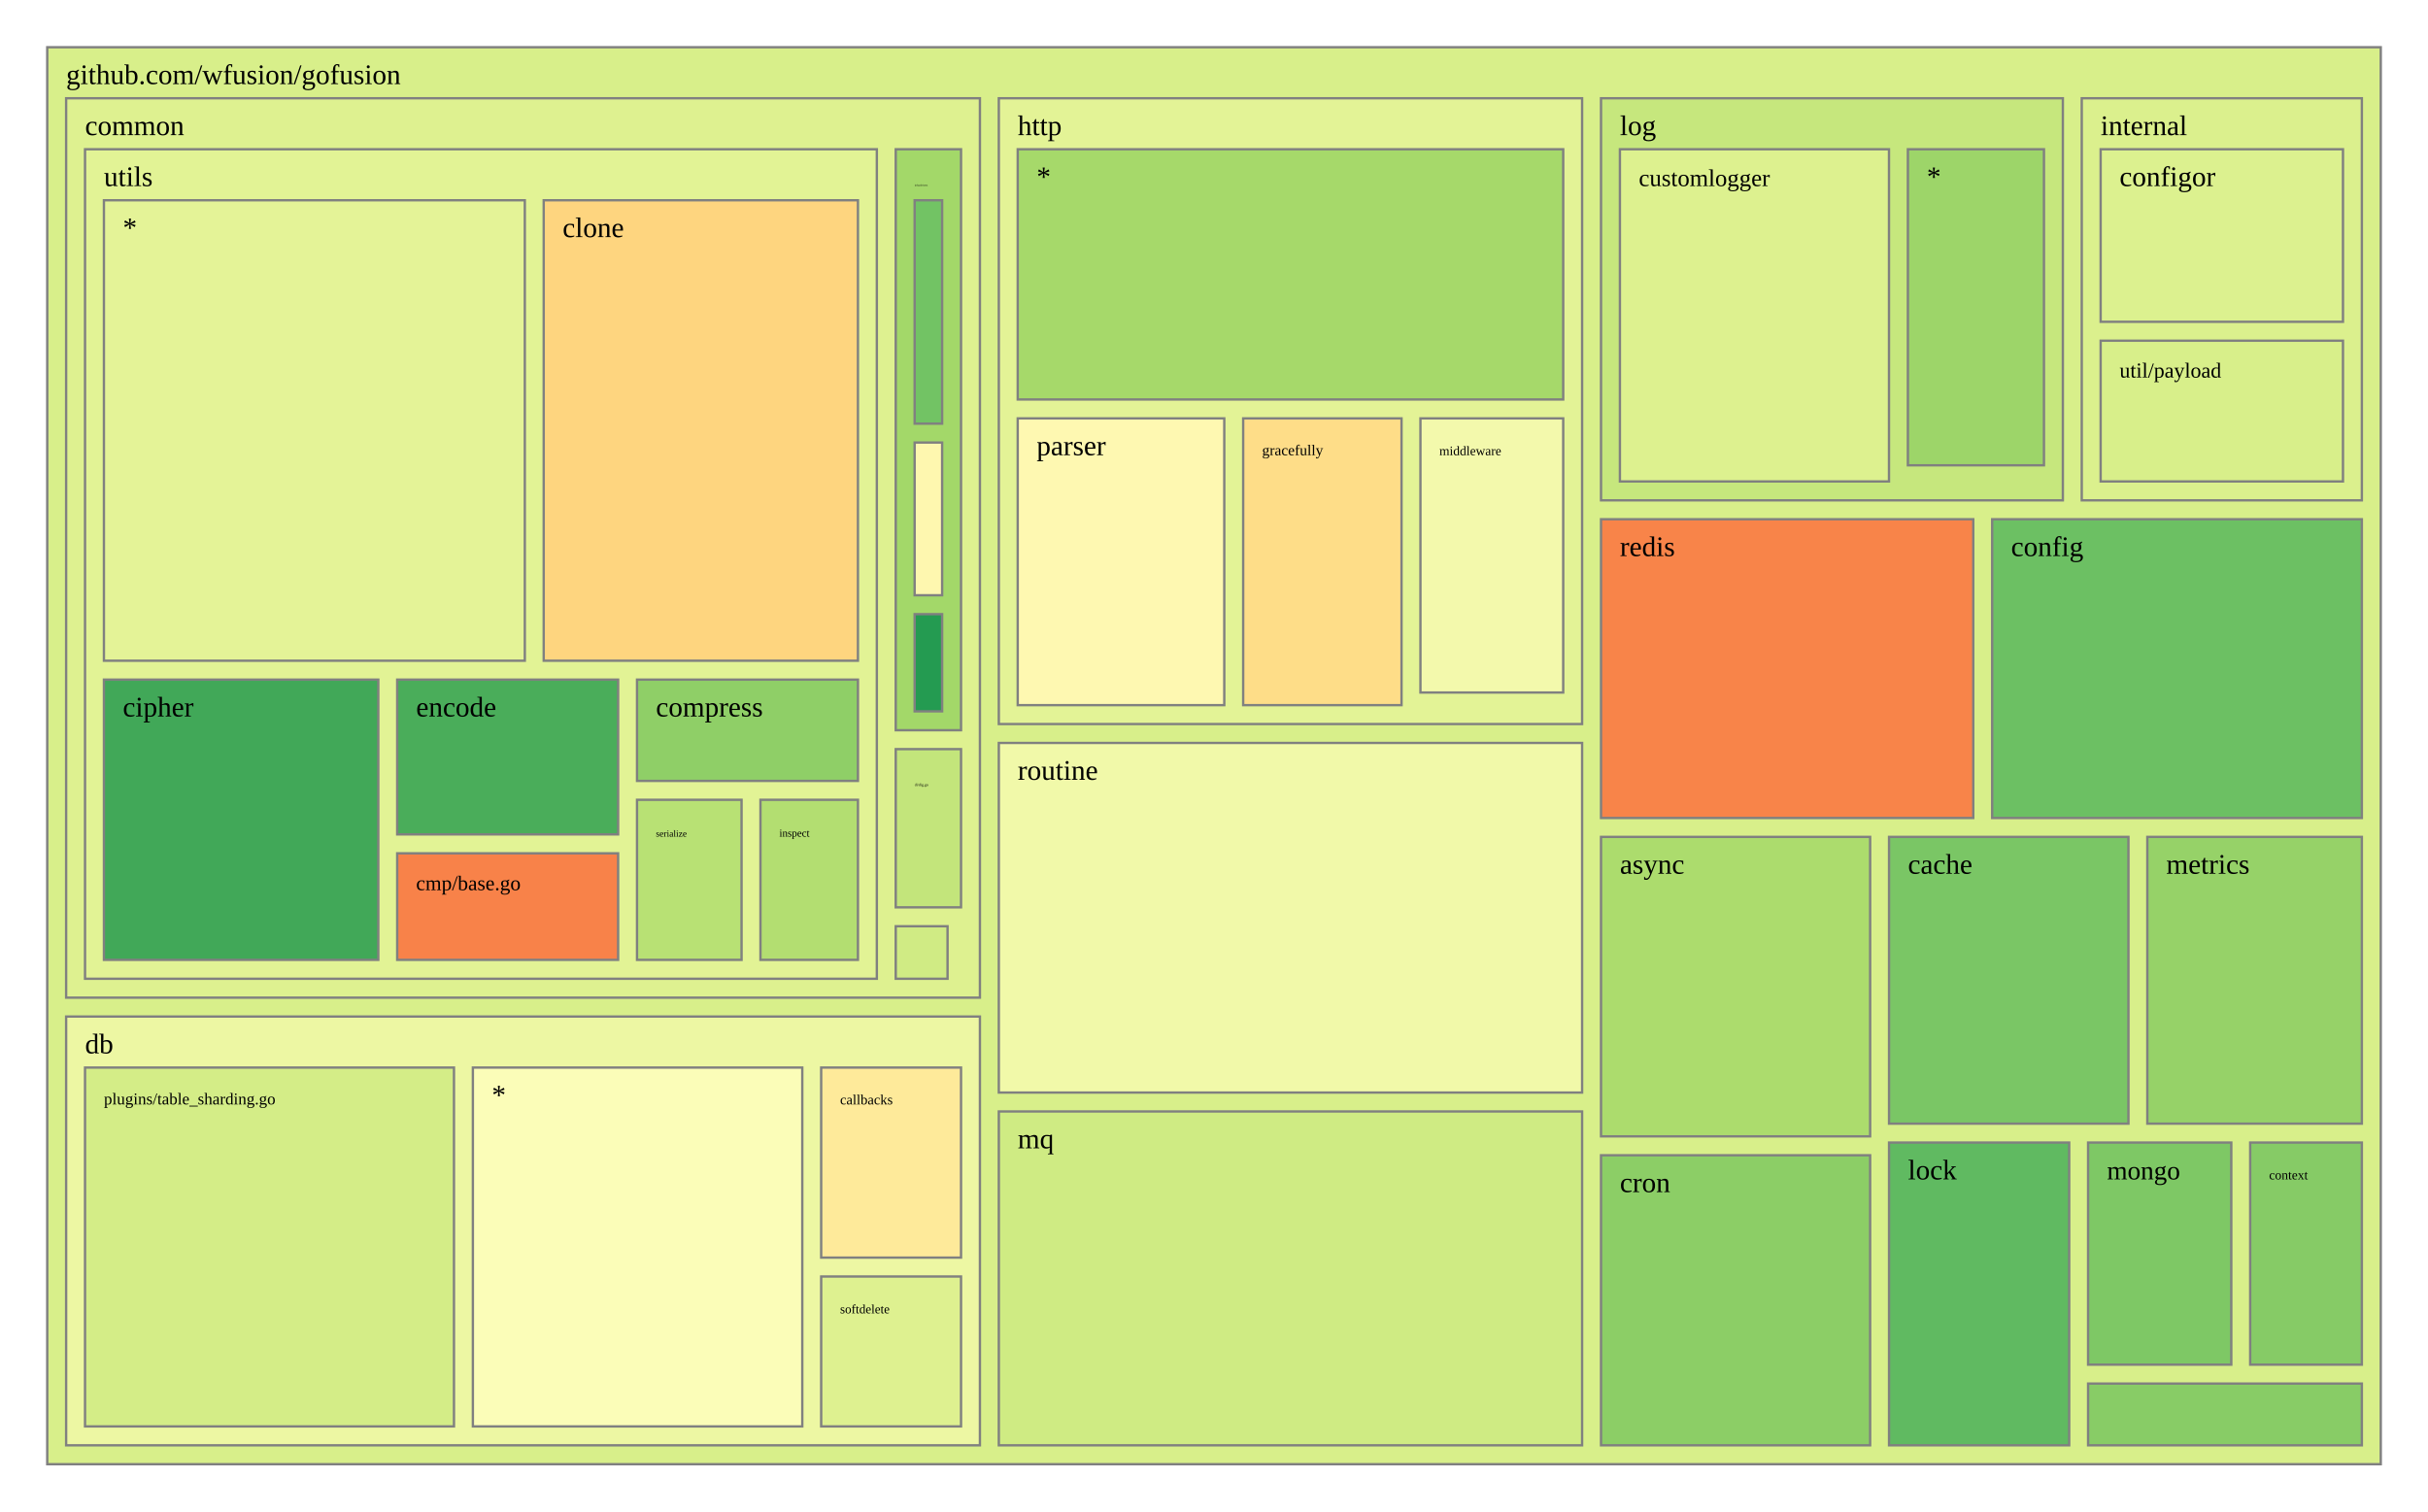
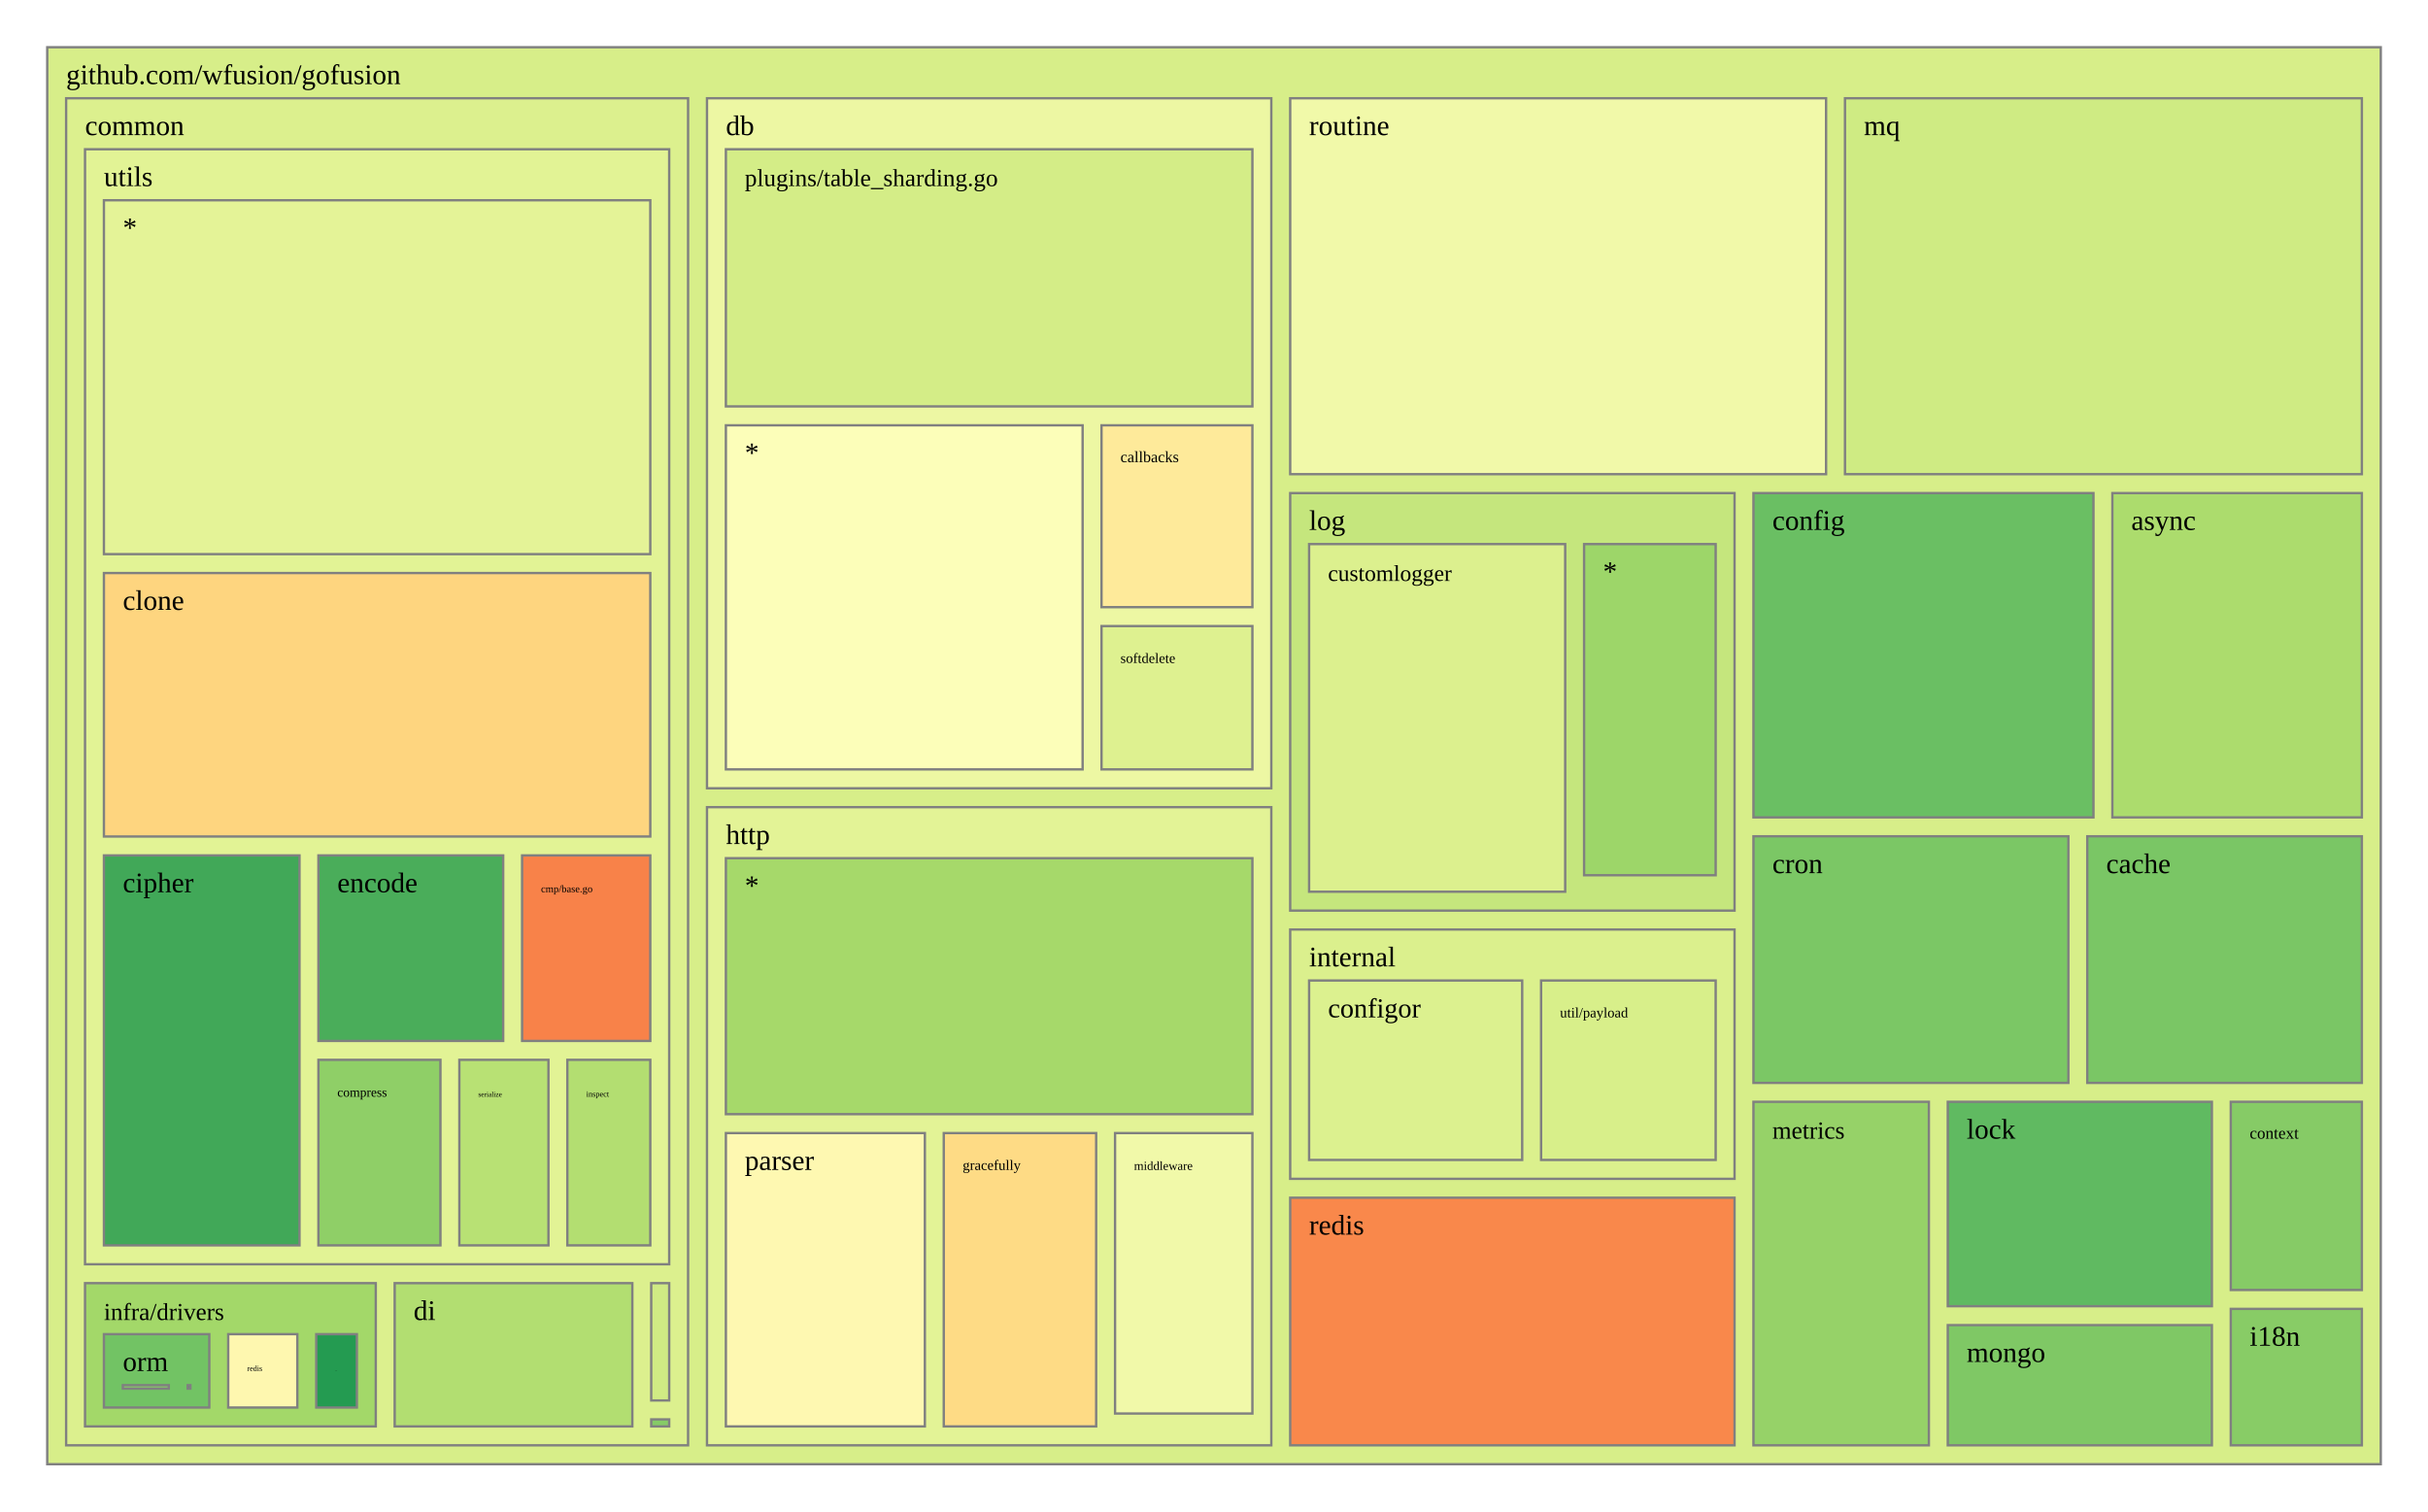
<svg xmlns="http://www.w3.org/2000/svg" viewBox="0 0 1028 640" style="background: white none repeat scroll 0% 0%;">
  <g>
-     <rect x="20" y="20" width="988" height="600" style="fill: rgba(216, 239, 138, 65535);opacity:1;fill-opacity:1;stroke:rgba(128,128,128,65535);stroke-width:1px;stroke-opacity:1;" />
+     <rect x="20" y="20" width="988" height="600" style="fill: rgba(215, 238, 137, 65535);opacity:1;fill-opacity:1;stroke:rgba(128,128,128,65535);stroke-width:1px;stroke-opacity:1;" />
    <text data-notex="1" text-anchor="start" transform="translate(28,35.6) scale(1)" style="font-family: Open Sans, verdana, arial, sans-serif !important; font-size: 12px; fill: rgb(0, 0, 0, 65535); fill-opacity: 1; white-space: pre;" data-math="N">github.com/wfusion/gofusion</text>
  </g>
  <g>
-     <rect x="677.858" y="354.372" width="113.949" height="126.808" style="fill: rgba(172, 220, 109, 65535);opacity:1;fill-opacity:1;stroke:rgba(128,128,128,65535);stroke-width:1px;stroke-opacity:1;" />
-     <text data-notex="1" text-anchor="start" transform="translate(685.8576,369.9721) scale(1)" style="font-family: Open Sans, verdana, arial, sans-serif !important; font-size: 12px; fill: rgb(0, 0, 0, 65535); fill-opacity: 1; white-space: pre;" data-math="N">async</text>
+     <rect x="894.36" y="208.788" width="105.64" height="137.325" style="fill: rgba(172, 220, 109, 65535);opacity:1;fill-opacity:1;stroke:rgba(128,128,128,65535);stroke-width:1px;stroke-opacity:1;" />
+     <text data-notex="1" text-anchor="start" transform="translate(902.3596,224.3881) scale(1)" style="font-family: Open Sans, verdana, arial, sans-serif !important; font-size: 12px; fill: rgb(0, 0, 0, 65535); fill-opacity: 1; white-space: pre;" data-math="N">async</text>
  </g>
  <g>
-     <rect x="799.807" y="354.372" width="101.358" height="121.426" style="fill: rgba(122, 198, 101, 65535);opacity:1;fill-opacity:1;stroke:rgba(128,128,128,65535);stroke-width:1px;stroke-opacity:1;" />
-     <text data-notex="1" text-anchor="start" transform="translate(807.807,369.9721) scale(1)" style="font-family: Open Sans, verdana, arial, sans-serif !important; font-size: 12px; fill: rgb(0, 0, 0, 65535); fill-opacity: 1; white-space: pre;" data-math="N">cache</text>
+     <rect x="883.74" y="354.113" width="116.26" height="104.428" style="fill: rgba(122, 198, 101, 65535);opacity:1;fill-opacity:1;stroke:rgba(128,128,128,65535);stroke-width:1px;stroke-opacity:1;" />
+     <text data-notex="1" text-anchor="start" transform="translate(891.7395,369.7131) scale(1)" style="font-family: Open Sans, verdana, arial, sans-serif !important; font-size: 12px; fill: rgb(0, 0, 0, 65535); fill-opacity: 1; white-space: pre;" data-math="N">cache</text>
  </g>
  <g>
-     <rect x="28" y="41.6" width="386.893" height="380.843" style="fill: rgba(222, 241, 144, 65535);opacity:1;fill-opacity:1;stroke:rgba(128,128,128,65535);stroke-width:1px;stroke-opacity:1;" />
+     <rect x="28" y="41.6" width="263.332" height="570.4" style="fill: rgba(220, 240, 142, 65535);opacity:1;fill-opacity:1;stroke:rgba(128,128,128,65535);stroke-width:1px;stroke-opacity:1;" />
    <text data-notex="1" text-anchor="start" transform="translate(36,57.2) scale(1)" style="font-family: Open Sans, verdana, arial, sans-serif !important; font-size: 12px; fill: rgb(0, 0, 0, 65535); fill-opacity: 1; white-space: pre;" data-math="N">common</text>
  </g>
  <g>
-     <rect x="843.471" y="219.864" width="156.529" height="126.508" style="fill: rgba(108, 192, 99, 65535);opacity:1;fill-opacity:1;stroke:rgba(128,128,128,65535);stroke-width:1px;stroke-opacity:1;" />
-     <text data-notex="1" text-anchor="start" transform="translate(851.4712,235.4639) scale(1)" style="font-family: Open Sans, verdana, arial, sans-serif !important; font-size: 12px; fill: rgb(0, 0, 0, 65535); fill-opacity: 1; white-space: pre;" data-math="N">config</text>
+     <rect x="742.399" y="208.788" width="143.961" height="137.325" style="fill: rgba(106, 191, 99, 65535);opacity:1;fill-opacity:1;stroke:rgba(128,128,128,65535);stroke-width:1px;stroke-opacity:1;" />
+     <text data-notex="1" text-anchor="start" transform="translate(750.3985,224.3881) scale(1)" style="font-family: Open Sans, verdana, arial, sans-serif !important; font-size: 12px; fill: rgb(0, 0, 0, 65535); fill-opacity: 1; white-space: pre;" data-math="N">config</text>
  </g>
  <g>
-     <rect x="952.714" y="483.799" width="47.286" height="94.053" style="fill: rgba(134, 203, 102, 65535);opacity:1;fill-opacity:1;stroke:rgba(128,128,128,65535);stroke-width:1px;stroke-opacity:1;" />
-     <text data-notex="1" text-anchor="start" transform="translate(960.7144,499.3985) scale(0.465559)" style="font-family: Open Sans, verdana, arial, sans-serif !important; font-size: 12px; fill: rgb(0, 0, 0, 65535); fill-opacity: 1; white-space: pre;" data-math="N">context</text>
+     <rect x="944.493" y="466.541" width="55.507" height="79.691" style="fill: rgba(134, 203, 102, 65535);opacity:1;fill-opacity:1;stroke:rgba(128,128,128,65535);stroke-width:1px;stroke-opacity:1;" />
+     <text data-notex="1" text-anchor="start" transform="translate(952.4934,482.1411) scale(0.587896)" style="font-family: Open Sans, verdana, arial, sans-serif !important; font-size: 12px; fill: rgb(0, 0, 0, 65535); fill-opacity: 1; white-space: pre;" data-math="N">context</text>
  </g>
  <g>
-     <rect x="677.858" y="489.18" width="113.949" height="122.82" style="fill: rgba(140, 206, 102, 65535);opacity:1;fill-opacity:1;stroke:rgba(128,128,128,65535);stroke-width:1px;stroke-opacity:1;" />
-     <text data-notex="1" text-anchor="start" transform="translate(685.8576,504.7802) scale(1)" style="font-family: Open Sans, verdana, arial, sans-serif !important; font-size: 12px; fill: rgb(0, 0, 0, 65535); fill-opacity: 1; white-space: pre;" data-math="N">cron</text>
+     <rect x="742.399" y="354.113" width="133.341" height="104.428" style="fill: rgba(123, 199, 101, 65535);opacity:1;fill-opacity:1;stroke:rgba(128,128,128,65535);stroke-width:1px;stroke-opacity:1;" />
+     <text data-notex="1" text-anchor="start" transform="translate(750.3985,369.7131) scale(1)" style="font-family: Open Sans, verdana, arial, sans-serif !important; font-size: 12px; fill: rgb(0, 0, 0, 65535); fill-opacity: 1; white-space: pre;" data-math="N">cron</text>
  </g>
  <g>
-     <rect x="28" y="430.443" width="386.893" height="181.557" style="fill: rgba(237, 247, 163, 65535);opacity:1;fill-opacity:1;stroke:rgba(128,128,128,65535);stroke-width:1px;stroke-opacity:1;" />
-     <text data-notex="1" text-anchor="start" transform="translate(36,446.0434) scale(1)" style="font-family: Open Sans, verdana, arial, sans-serif !important; font-size: 12px; fill: rgb(0, 0, 0, 65535); fill-opacity: 1; white-space: pre;" data-math="N">db</text>
+     <rect x="299.332" y="41.6" width="238.93" height="292.185" style="fill: rgba(237, 247, 163, 65535);opacity:1;fill-opacity:1;stroke:rgba(128,128,128,65535);stroke-width:1px;stroke-opacity:1;" />
+     <text data-notex="1" text-anchor="start" transform="translate(307.3323,57.2) scale(1)" style="font-family: Open Sans, verdana, arial, sans-serif !important; font-size: 12px; fill: rgb(0, 0, 0, 65535); fill-opacity: 1; white-space: pre;" data-math="N">db</text>
  </g>
  <g>
-     <rect x="422.893" y="41.6" width="246.965" height="264.985" style="fill: rgba(227, 243, 150, 65535);opacity:1;fill-opacity:1;stroke:rgba(128,128,128,65535);stroke-width:1px;stroke-opacity:1;" />
-     <text data-notex="1" text-anchor="start" transform="translate(430.8927,57.2) scale(1)" style="font-family: Open Sans, verdana, arial, sans-serif !important; font-size: 12px; fill: rgb(0, 0, 0, 65535); fill-opacity: 1; white-space: pre;" data-math="N">http</text>
+     <rect x="299.332" y="341.785" width="238.93" height="270.215" style="fill: rgba(227, 243, 150, 65535);opacity:1;fill-opacity:1;stroke:rgba(128,128,128,65535);stroke-width:1px;stroke-opacity:1;" />
+     <text data-notex="1" text-anchor="start" transform="translate(307.3323,357.3847) scale(1)" style="font-family: Open Sans, verdana, arial, sans-serif !important; font-size: 12px; fill: rgb(0, 0, 0, 65535); fill-opacity: 1; white-space: pre;" data-math="N">http</text>
  </g>
  <g>
-     <rect x="884.084" y="585.852" width="115.916" height="26.148" style="fill: rgba(136, 204, 102, 65535);opacity:1;fill-opacity:1;stroke:rgba(128,128,128,65535);stroke-width:1px;stroke-opacity:1;" />
+     <rect x="944.493" y="554.232" width="55.507" height="57.768" style="fill: rgba(136, 204, 102, 65535);opacity:1;fill-opacity:1;stroke:rgba(128,128,128,65535);stroke-width:1px;stroke-opacity:1;" />
+     <text data-notex="1" text-anchor="start" transform="translate(952.4934,569.8319) scale(1)" style="font-family: Open Sans, verdana, arial, sans-serif !important; font-size: 12px; fill: rgb(0, 0, 0, 65535); fill-opacity: 1; white-space: pre;" data-math="N">i18n</text>
  </g>
  <g>
-     <rect x="881.4" y="41.6" width="118.6" height="170.264" style="fill: rgba(219, 240, 141, 65535);opacity:1;fill-opacity:1;stroke:rgba(128,128,128,65535);stroke-width:1px;stroke-opacity:1;" />
-     <text data-notex="1" text-anchor="start" transform="translate(889.3999,57.2) scale(1)" style="font-family: Open Sans, verdana, arial, sans-serif !important; font-size: 12px; fill: rgb(0, 0, 0, 65535); fill-opacity: 1; white-space: pre;" data-math="N">internal</text>
+     <rect x="546.262" y="393.589" width="188.136" height="105.573" style="fill: rgba(219, 240, 141, 65535);opacity:1;fill-opacity:1;stroke:rgba(128,128,128,65535);stroke-width:1px;stroke-opacity:1;" />
+     <text data-notex="1" text-anchor="start" transform="translate(554.262,409.1887) scale(1)" style="font-family: Open Sans, verdana, arial, sans-serif !important; font-size: 12px; fill: rgb(0, 0, 0, 65535); fill-opacity: 1; white-space: pre;" data-math="N">internal</text>
  </g>
  <g>
-     <rect x="799.807" y="483.799" width="76.277" height="128.201" style="fill: rgba(96, 186, 97, 65535);opacity:1;fill-opacity:1;stroke:rgba(128,128,128,65535);stroke-width:1px;stroke-opacity:1;" />
-     <text data-notex="1" text-anchor="start" transform="translate(807.807,499.3985) scale(1)" style="font-family: Open Sans, verdana, arial, sans-serif !important; font-size: 12px; fill: rgb(0, 0, 0, 65535); fill-opacity: 1; white-space: pre;" data-math="N">lock</text>
+     <rect x="824.676" y="466.541" width="111.818" height="86.56" style="fill: rgba(96, 186, 97, 65535);opacity:1;fill-opacity:1;stroke:rgba(128,128,128,65535);stroke-width:1px;stroke-opacity:1;" />
+     <text data-notex="1" text-anchor="start" transform="translate(832.6755,482.1411) scale(1)" style="font-family: Open Sans, verdana, arial, sans-serif !important; font-size: 12px; fill: rgb(0, 0, 0, 65535); fill-opacity: 1; white-space: pre;" data-math="N">lock</text>
  </g>
  <g>
-     <rect x="677.858" y="41.6" width="195.542" height="170.264" style="fill: rgba(198, 231, 125, 65535);opacity:1;fill-opacity:1;stroke:rgba(128,128,128,65535);stroke-width:1px;stroke-opacity:1;" />
-     <text data-notex="1" text-anchor="start" transform="translate(685.8576,57.2) scale(1)" style="font-family: Open Sans, verdana, arial, sans-serif !important; font-size: 12px; fill: rgb(0, 0, 0, 65535); fill-opacity: 1; white-space: pre;" data-math="N">log</text>
+     <rect x="546.262" y="208.788" width="188.136" height="176.801" style="fill: rgba(197, 230, 125, 65535);opacity:1;fill-opacity:1;stroke:rgba(128,128,128,65535);stroke-width:1px;stroke-opacity:1;" />
+     <text data-notex="1" text-anchor="start" transform="translate(554.262,224.3881) scale(1)" style="font-family: Open Sans, verdana, arial, sans-serif !important; font-size: 12px; fill: rgb(0, 0, 0, 65535); fill-opacity: 1; white-space: pre;" data-math="N">log</text>
  </g>
  <g>
-     <rect x="909.165" y="354.372" width="90.835" height="121.426" style="fill: rgba(150, 210, 104, 65535);opacity:1;fill-opacity:1;stroke:rgba(128,128,128,65535);stroke-width:1px;stroke-opacity:1;" />
-     <text data-notex="1" text-anchor="start" transform="translate(917.1647,369.9721) scale(1)" style="font-family: Open Sans, verdana, arial, sans-serif !important; font-size: 12px; fill: rgb(0, 0, 0, 65535); fill-opacity: 1; white-space: pre;" data-math="N">metrics</text>
+     <rect x="742.399" y="466.541" width="74.277" height="145.459" style="fill: rgba(150, 210, 104, 65535);opacity:1;fill-opacity:1;stroke:rgba(128,128,128,65535);stroke-width:1px;stroke-opacity:1;" />
+     <text data-notex="1" text-anchor="start" transform="translate(750.3985,482.1411) scale(0.867218)" style="font-family: Open Sans, verdana, arial, sans-serif !important; font-size: 12px; fill: rgb(0, 0, 0, 65535); fill-opacity: 1; white-space: pre;" data-math="N">metrics</text>
  </g>
  <g>
-     <rect x="884.084" y="483.799" width="60.63" height="94.053" style="fill: rgba(126, 200, 101, 65535);opacity:1;fill-opacity:1;stroke:rgba(128,128,128,65535);stroke-width:1px;stroke-opacity:1;" />
-     <text data-notex="1" text-anchor="start" transform="translate(892.0841,499.3985) scale(0.929799)" style="font-family: Open Sans, verdana, arial, sans-serif !important; font-size: 12px; fill: rgb(0, 0, 0, 65535); fill-opacity: 1; white-space: pre;" data-math="N">mongo</text>
+     <rect x="824.676" y="561.101" width="111.818" height="50.899" style="fill: rgba(127, 200, 101, 65535);opacity:1;fill-opacity:1;stroke:rgba(128,128,128,65535);stroke-width:1px;stroke-opacity:1;" />
+     <text data-notex="1" text-anchor="start" transform="translate(832.6755,576.7006) scale(1)" style="font-family: Open Sans, verdana, arial, sans-serif !important; font-size: 12px; fill: rgb(0, 0, 0, 65535); fill-opacity: 1; white-space: pre;" data-math="N">mongo</text>
  </g>
  <g>
-     <rect x="422.893" y="470.631" width="246.965" height="141.369" style="fill: rgba(207, 235, 131, 65535);opacity:1;fill-opacity:1;stroke:rgba(128,128,128,65535);stroke-width:1px;stroke-opacity:1;" />
-     <text data-notex="1" text-anchor="start" transform="translate(430.8927,486.2309) scale(1)" style="font-family: Open Sans, verdana, arial, sans-serif !important; font-size: 12px; fill: rgb(0, 0, 0, 65535); fill-opacity: 1; white-space: pre;" data-math="N">mq</text>
+     <rect x="781.151" y="41.6" width="218.849" height="159.188" style="fill: rgba(207, 235, 131, 65535);opacity:1;fill-opacity:1;stroke:rgba(128,128,128,65535);stroke-width:1px;stroke-opacity:1;" />
+     <text data-notex="1" text-anchor="start" transform="translate(789.1511,57.2) scale(1)" style="font-family: Open Sans, verdana, arial, sans-serif !important; font-size: 12px; fill: rgb(0, 0, 0, 65535); fill-opacity: 1; white-space: pre;" data-math="N">mq</text>
  </g>
  <g>
-     <rect x="677.858" y="219.864" width="157.614" height="126.508" style="fill: rgba(248, 132, 73, 65535);opacity:1;fill-opacity:1;stroke:rgba(128,128,128,65535);stroke-width:1px;stroke-opacity:1;" />
-     <text data-notex="1" text-anchor="start" transform="translate(685.8576,235.4639) scale(1)" style="font-family: Open Sans, verdana, arial, sans-serif !important; font-size: 12px; fill: rgb(0, 0, 0, 65535); fill-opacity: 1; white-space: pre;" data-math="N">redis</text>
+     <rect x="546.262" y="507.161" width="188.136" height="104.839" style="fill: rgba(249, 136, 75, 65535);opacity:1;fill-opacity:1;stroke:rgba(128,128,128,65535);stroke-width:1px;stroke-opacity:1;" />
+     <text data-notex="1" text-anchor="start" transform="translate(554.262,522.7615) scale(1)" style="font-family: Open Sans, verdana, arial, sans-serif !important; font-size: 12px; fill: rgb(0, 0, 0, 65535); fill-opacity: 1; white-space: pre;" data-math="N">redis</text>
  </g>
  <g>
-     <rect x="422.893" y="314.585" width="246.965" height="148.046" style="fill: rgba(241, 249, 169, 65535);opacity:1;fill-opacity:1;stroke:rgba(128,128,128,65535);stroke-width:1px;stroke-opacity:1;" />
-     <text data-notex="1" text-anchor="start" transform="translate(430.8927,330.185) scale(1)" style="font-family: Open Sans, verdana, arial, sans-serif !important; font-size: 12px; fill: rgb(0, 0, 0, 65535); fill-opacity: 1; white-space: pre;" data-math="N">routine</text>
+     <rect x="546.262" y="41.6" width="226.889" height="159.188" style="fill: rgba(241, 249, 169, 65535);opacity:1;fill-opacity:1;stroke:rgba(128,128,128,65535);stroke-width:1px;stroke-opacity:1;" />
+     <text data-notex="1" text-anchor="start" transform="translate(554.262,57.2) scale(1)" style="font-family: Open Sans, verdana, arial, sans-serif !important; font-size: 12px; fill: rgb(0, 0, 0, 65535); fill-opacity: 1; white-space: pre;" data-math="N">routine</text>
  </g>
  <g>
-     <rect x="379.248" y="317.211" width="27.645" height="66.994" style="fill: rgba(195, 229, 123, 65535);opacity:1;fill-opacity:1;stroke:rgba(128,128,128,65535);stroke-width:1px;stroke-opacity:1;" />
-     <text data-notex="1" text-anchor="start" transform="translate(387.2478,332.8105) scale(0.13478)" style="font-family: Open Sans, verdana, arial, sans-serif !important; font-size: 12px; fill: rgb(0, 0, 0, 65535); fill-opacity: 1; white-space: pre;" data-math="N">di/dig.go</text>
+     <rect x="275.725" y="601.014" width="7.607" height="2.986" style="fill: rgba(134, 203, 102, 65535);opacity:1;fill-opacity:1;stroke:rgba(128,128,128,65535);stroke-width:1px;stroke-opacity:1;" />
  </g>
  <g>
-     <rect x="379.248" y="392.204" width="21.942" height="22.239" style="fill: rgba(208, 235, 132, 65535);opacity:1;fill-opacity:1;stroke:rgba(128,128,128,65535);stroke-width:1px;stroke-opacity:1;" />
+     <rect x="167.1" y="543.337" width="100.625" height="60.663" style="fill: rgba(178, 222, 113, 65535);opacity:1;fill-opacity:1;stroke:rgba(128,128,128,65535);stroke-width:1px;stroke-opacity:1;" />
+     <text data-notex="1" text-anchor="start" transform="translate(175.0997,558.937) scale(1)" style="font-family: Open Sans, verdana, arial, sans-serif !important; font-size: 12px; fill: rgb(0, 0, 0, 65535); fill-opacity: 1; white-space: pre;" data-math="N">di</text>
  </g>
  <g>
-     <rect x="379.248" y="63.2" width="27.645" height="246.011" style="fill: rgba(163, 216, 105, 65535);opacity:1;fill-opacity:1;stroke:rgba(128,128,128,65535);stroke-width:1px;stroke-opacity:1;" />
-     <text data-notex="1" text-anchor="start" transform="translate(387.2478,78.8) scale(0.093309)" style="font-family: Open Sans, verdana, arial, sans-serif !important; font-size: 12px; fill: rgb(0, 0, 0, 65535); fill-opacity: 1; white-space: pre;" data-math="N">infra/drivers</text>
+     <rect x="275.725" y="543.337" width="7.607" height="49.677" style="fill: rgba(208, 235, 132, 65535);opacity:1;fill-opacity:1;stroke:rgba(128,128,128,65535);stroke-width:1px;stroke-opacity:1;" />
  </g>
  <g>
-     <rect x="36" y="63.2" width="335.248" height="351.243" style="fill: rgba(226, 243, 149, 65535);opacity:1;fill-opacity:1;stroke:rgba(128,128,128,65535);stroke-width:1px;stroke-opacity:1;" />
+     <rect x="36" y="543.337" width="123.1" height="60.663" style="fill: rgba(163, 216, 105, 65535);opacity:1;fill-opacity:1;stroke:rgba(128,128,128,65535);stroke-width:1px;stroke-opacity:1;" />
+     <text data-notex="1" text-anchor="start" transform="translate(44,558.937) scale(0.858171)" style="font-family: Open Sans, verdana, arial, sans-serif !important; font-size: 12px; fill: rgb(0, 0, 0, 65535); fill-opacity: 1; white-space: pre;" data-math="N">infra/drivers</text>
+   </g>
+   <g>
+     <rect x="36" y="63.2" width="247.332" height="472.137" style="fill: rgba(226, 243, 149, 65535);opacity:1;fill-opacity:1;stroke:rgba(128,128,128,65535);stroke-width:1px;stroke-opacity:1;" />
    <text data-notex="1" text-anchor="start" transform="translate(44,78.8) scale(1)" style="font-family: Open Sans, verdana, arial, sans-serif !important; font-size: 12px; fill: rgb(0, 0, 0, 65535); fill-opacity: 1; white-space: pre;" data-math="N">utils</text>
  </g>
  <g>
-     <rect x="347.682" y="452.043" width="59.211" height="80.474" style="fill: rgba(254, 234, 154, 65535);opacity:1;fill-opacity:1;stroke:rgba(128,128,128,65535);stroke-width:1px;stroke-opacity:1;" />
-     <text data-notex="1" text-anchor="start" transform="translate(355.6817,467.6434) scale(0.500127)" style="font-family: Open Sans, verdana, arial, sans-serif !important; font-size: 12px; fill: rgb(0, 0, 0, 65535); fill-opacity: 1; white-space: pre;" data-math="N">callbacks</text>
+     <rect x="466.376" y="180.091" width="63.886" height="77.01" style="fill: rgba(254, 234, 154, 65535);opacity:1;fill-opacity:1;stroke:rgba(128,128,128,65535);stroke-width:1px;stroke-opacity:1;" />
+     <text data-notex="1" text-anchor="start" transform="translate(474.3763,195.6912) scale(0.554234)" style="font-family: Open Sans, verdana, arial, sans-serif !important; font-size: 12px; fill: rgb(0, 0, 0, 65535); fill-opacity: 1; white-space: pre;" data-math="N">callbacks</text>
  </g>
  <g>
-     <rect x="36" y="452.043" width="156.211" height="151.957" style="fill: rgba(212, 237, 135, 65535);opacity:1;fill-opacity:1;stroke:rgba(128,128,128,65535);stroke-width:1px;stroke-opacity:1;" />
-     <text data-notex="1" text-anchor="start" transform="translate(44,467.6434) scale(0.584214)" style="font-family: Open Sans, verdana, arial, sans-serif !important; font-size: 12px; fill: rgb(0, 0, 0, 65535); fill-opacity: 1; white-space: pre;" data-math="N">plugins/table_sharding.go</text>
+     <rect x="307.332" y="63.2" width="222.93" height="108.891" style="fill: rgba(212, 237, 135, 65535);opacity:1;fill-opacity:1;stroke:rgba(128,128,128,65535);stroke-width:1px;stroke-opacity:1;" />
+     <text data-notex="1" text-anchor="start" transform="translate(315.3323,78.8) scale(0.862207)" style="font-family: Open Sans, verdana, arial, sans-serif !important; font-size: 12px; fill: rgb(0, 0, 0, 65535); fill-opacity: 1; white-space: pre;" data-math="N">plugins/table_sharding.go</text>
  </g>
  <g>
-     <rect x="347.682" y="540.518" width="59.211" height="63.482" style="fill: rgba(222, 241, 144, 65535);opacity:1;fill-opacity:1;stroke:rgba(128,128,128,65535);stroke-width:1px;stroke-opacity:1;" />
-     <text data-notex="1" text-anchor="start" transform="translate(355.6817,556.1176) scale(0.450115)" style="font-family: Open Sans, verdana, arial, sans-serif !important; font-size: 12px; fill: rgb(0, 0, 0, 65535); fill-opacity: 1; white-space: pre;" data-math="N">softdelete</text>
+     <rect x="466.376" y="265.101" width="63.886" height="60.684" style="fill: rgba(222, 241, 144, 65535);opacity:1;fill-opacity:1;stroke:rgba(128,128,128,65535);stroke-width:1px;stroke-opacity:1;" />
+     <text data-notex="1" text-anchor="start" transform="translate(474.3763,280.7012) scale(0.49881)" style="font-family: Open Sans, verdana, arial, sans-serif !important; font-size: 12px; fill: rgb(0, 0, 0, 65535); fill-opacity: 1; white-space: pre;" data-math="N">softdelete</text>
  </g>
  <g>
-     <rect x="200.211" y="452.043" width="139.47" height="151.957" style="fill: rgba(251, 253, 184, 65535);opacity:1;fill-opacity:1;stroke:rgba(128,128,128,65535);stroke-width:1px;stroke-opacity:1;" />
-     <text data-notex="1" text-anchor="start" transform="translate(208.2115,467.6434) scale(1)" style="font-family: Open Sans, verdana, arial, sans-serif !important; font-size: 12px; fill: rgb(0, 0, 0, 65535); fill-opacity: 1; white-space: pre;" data-math="N">*</text>
+     <rect x="307.332" y="180.091" width="151.044" height="145.694" style="fill: rgba(252, 254, 185, 65535);opacity:1;fill-opacity:1;stroke:rgba(128,128,128,65535);stroke-width:1px;stroke-opacity:1;" />
+     <text data-notex="1" text-anchor="start" transform="translate(315.3323,195.6912) scale(1)" style="font-family: Open Sans, verdana, arial, sans-serif !important; font-size: 12px; fill: rgb(0, 0, 0, 65535); fill-opacity: 1; white-space: pre;" data-math="N">*</text>
  </g>
  <g>
-     <rect x="526.353" y="177.154" width="67.049" height="121.431" style="fill: rgba(254, 221, 136, 65535);opacity:1;fill-opacity:1;stroke:rgba(128,128,128,65535);stroke-width:1px;stroke-opacity:1;" />
-     <text data-notex="1" text-anchor="start" transform="translate(534.3531,192.7538) scale(0.531765)" style="font-family: Open Sans, verdana, arial, sans-serif !important; font-size: 12px; fill: rgb(0, 0, 0, 65535); fill-opacity: 1; white-space: pre;" data-math="N">gracefully</text>
+     <rect x="399.583" y="479.787" width="64.526" height="124.213" style="fill: rgba(254, 219, 133, 65535);opacity:1;fill-opacity:1;stroke:rgba(128,128,128,65535);stroke-width:1px;stroke-opacity:1;" />
+     <text data-notex="1" text-anchor="start" transform="translate(407.5828,495.3874) scale(0.505478)" style="font-family: Open Sans, verdana, arial, sans-serif !important; font-size: 12px; fill: rgb(0, 0, 0, 65535); fill-opacity: 1; white-space: pre;" data-math="N">gracefully</text>
  </g>
  <g>
-     <rect x="601.402" y="177.154" width="60.455" height="116.088" style="fill: rgba(243, 249, 172, 65535);opacity:1;fill-opacity:1;stroke:rgba(128,128,128,65535);stroke-width:1px;stroke-opacity:1;" />
-     <text data-notex="1" text-anchor="start" transform="translate(609.4025,192.7538) scale(0.463074)" style="font-family: Open Sans, verdana, arial, sans-serif !important; font-size: 12px; fill: rgb(0, 0, 0, 65535); fill-opacity: 1; white-space: pre;" data-math="N">middleware</text>
+     <rect x="472.109" y="479.787" width="58.153" height="118.754" style="fill: rgba(241, 249, 169, 65535);opacity:1;fill-opacity:1;stroke:rgba(128,128,128,65535);stroke-width:1px;stroke-opacity:1;" />
+     <text data-notex="1" text-anchor="start" transform="translate(480.1087,495.3874) scale(0.439097)" style="font-family: Open Sans, verdana, arial, sans-serif !important; font-size: 12px; fill: rgb(0, 0, 0, 65535); fill-opacity: 1; white-space: pre;" data-math="N">middleware</text>
  </g>
  <g>
-     <rect x="430.893" y="177.154" width="87.46" height="121.431" style="fill: rgba(254, 248, 177, 65535);opacity:1;fill-opacity:1;stroke:rgba(128,128,128,65535);stroke-width:1px;stroke-opacity:1;" />
-     <text data-notex="1" text-anchor="start" transform="translate(438.8927,192.7538) scale(1)" style="font-family: Open Sans, verdana, arial, sans-serif !important; font-size: 12px; fill: rgb(0, 0, 0, 65535); fill-opacity: 1; white-space: pre;" data-math="N">parser</text>
+     <rect x="307.332" y="479.787" width="84.251" height="124.213" style="fill: rgba(254, 248, 177, 65535);opacity:1;fill-opacity:1;stroke:rgba(128,128,128,65535);stroke-width:1px;stroke-opacity:1;" />
+     <text data-notex="1" text-anchor="start" transform="translate(315.3323,495.3874) scale(1)" style="font-family: Open Sans, verdana, arial, sans-serif !important; font-size: 12px; fill: rgb(0, 0, 0, 65535); fill-opacity: 1; white-space: pre;" data-math="N">parser</text>
  </g>
  <g>
-     <rect x="430.893" y="63.2" width="230.965" height="105.954" style="fill: rgba(166, 217, 106, 65535);opacity:1;fill-opacity:1;stroke:rgba(128,128,128,65535);stroke-width:1px;stroke-opacity:1;" />
-     <text data-notex="1" text-anchor="start" transform="translate(438.8927,78.8) scale(1)" style="font-family: Open Sans, verdana, arial, sans-serif !important; font-size: 12px; fill: rgb(0, 0, 0, 65535); fill-opacity: 1; white-space: pre;" data-math="N">*</text>
+     <rect x="307.332" y="363.385" width="222.93" height="108.403" style="fill: rgba(166, 217, 106, 65535);opacity:1;fill-opacity:1;stroke:rgba(128,128,128,65535);stroke-width:1px;stroke-opacity:1;" />
+     <text data-notex="1" text-anchor="start" transform="translate(315.3323,378.9847) scale(1)" style="font-family: Open Sans, verdana, arial, sans-serif !important; font-size: 12px; fill: rgb(0, 0, 0, 65535); fill-opacity: 1; white-space: pre;" data-math="N">*</text>
  </g>
  <g>
-     <rect x="889.4" y="63.2" width="102.6" height="73.06" style="fill: rgba(220, 241, 143, 65535);opacity:1;fill-opacity:1;stroke:rgba(128,128,128,65535);stroke-width:1px;stroke-opacity:1;" />
-     <text data-notex="1" text-anchor="start" transform="translate(897.3999,78.8) scale(1)" style="font-family: Open Sans, verdana, arial, sans-serif !important; font-size: 12px; fill: rgb(0, 0, 0, 65535); fill-opacity: 1; white-space: pre;" data-math="N">configor</text>
+     <rect x="554.262" y="415.189" width="90.221" height="75.973" style="fill: rgba(220, 241, 143, 65535);opacity:1;fill-opacity:1;stroke:rgba(128,128,128,65535);stroke-width:1px;stroke-opacity:1;" />
+     <text data-notex="1" text-anchor="start" transform="translate(562.262,430.7887) scale(0.966419)" style="font-family: Open Sans, verdana, arial, sans-serif !important; font-size: 12px; fill: rgb(0, 0, 0, 65535); fill-opacity: 1; white-space: pre;" data-math="N">configor</text>
  </g>
  <g>
-     <rect x="889.4" y="144.26" width="102.6" height="59.604" style="fill: rgba(216, 239, 138, 65535);opacity:1;fill-opacity:1;stroke:rgba(128,128,128,65535);stroke-width:1px;stroke-opacity:1;" />
-     <text data-notex="1" text-anchor="start" transform="translate(897.3999,159.8603) scale(0.751737)" style="font-family: Open Sans, verdana, arial, sans-serif !important; font-size: 12px; fill: rgb(0, 0, 0, 65535); fill-opacity: 1; white-space: pre;" data-math="N">util/payload</text>
+     <rect x="652.483" y="415.189" width="73.916" height="75.973" style="fill: rgba(216, 239, 138, 65535);opacity:1;fill-opacity:1;stroke:rgba(128,128,128,65535);stroke-width:1px;stroke-opacity:1;" />
+     <text data-notex="1" text-anchor="start" transform="translate(660.483,430.7887) scale(0.502739)" style="font-family: Open Sans, verdana, arial, sans-serif !important; font-size: 12px; fill: rgb(0, 0, 0, 65535); fill-opacity: 1; white-space: pre;" data-math="N">util/payload</text>
  </g>
  <g>
-     <rect x="685.858" y="63.2" width="113.928" height="140.664" style="fill: rgba(221, 241, 143, 65535);opacity:1;fill-opacity:1;stroke:rgba(128,128,128,65535);stroke-width:1px;stroke-opacity:1;" />
-     <text data-notex="1" text-anchor="start" transform="translate(693.8576,78.8) scale(0.850067)" style="font-family: Open Sans, verdana, arial, sans-serif !important; font-size: 12px; fill: rgb(0, 0, 0, 65535); fill-opacity: 1; white-space: pre;" data-math="N">customlogger</text>
+     <rect x="554.262" y="230.388" width="108.433" height="147.201" style="fill: rgba(220, 240, 142, 65535);opacity:1;fill-opacity:1;stroke:rgba(128,128,128,65535);stroke-width:1px;stroke-opacity:1;" />
+     <text data-notex="1" text-anchor="start" transform="translate(562.262,245.9881) scale(0.802366)" style="font-family: Open Sans, verdana, arial, sans-serif !important; font-size: 12px; fill: rgb(0, 0, 0, 65535); fill-opacity: 1; white-space: pre;" data-math="N">customlogger</text>
  </g>
  <g>
-     <rect x="807.785" y="63.2" width="57.615" height="133.829" style="fill: rgba(157, 213, 105, 65535);opacity:1;fill-opacity:1;stroke:rgba(128,128,128,65535);stroke-width:1px;stroke-opacity:1;" />
-     <text data-notex="1" text-anchor="start" transform="translate(815.7852,78.8) scale(1)" style="font-family: Open Sans, verdana, arial, sans-serif !important; font-size: 12px; fill: rgb(0, 0, 0, 65535); fill-opacity: 1; white-space: pre;" data-math="N">*</text>
+     <rect x="670.695" y="230.388" width="55.704" height="140.225" style="fill: rgba(157, 214, 105, 65535);opacity:1;fill-opacity:1;stroke:rgba(128,128,128,65535);stroke-width:1px;stroke-opacity:1;" />
+     <text data-notex="1" text-anchor="start" transform="translate(678.6946,245.9881) scale(1)" style="font-family: Open Sans, verdana, arial, sans-serif !important; font-size: 12px; fill: rgb(0, 0, 0, 65535); fill-opacity: 1; white-space: pre;" data-math="N">*</text>
  </g>
  <g>
-     <rect x="387.248" y="260.054" width="11.645" height="41.157" style="fill: rgba(36, 155, 81, 65535);opacity:1;fill-opacity:1;stroke:rgba(128,128,128,65535);stroke-width:1px;stroke-opacity:1;" />
+     <rect x="133.887" y="564.937" width="17.212" height="31.063" style="fill: rgba(36, 155, 81, 65535);opacity:1;fill-opacity:1;stroke:rgba(128,128,128,65535);stroke-width:1px;stroke-opacity:1;" />
+     <text data-notex="1" text-anchor="start" transform="translate(141.8874,580.537) scale(0.025257)" style="font-family: Open Sans, verdana, arial, sans-serif !important; font-size: 12px; fill: rgb(0, 0, 0, 65535); fill-opacity: 1; white-space: pre;" data-math="N">mongo</text>
  </g>
  <g>
-     <rect x="387.248" y="84.8" width="11.645" height="94.588" style="fill: rgba(114, 195, 100, 65535);opacity:1;fill-opacity:1;stroke:rgba(128,128,128,65535);stroke-width:1px;stroke-opacity:1;" />
+     <rect x="44" y="564.937" width="44.617" height="31.063" style="fill: rgba(114, 195, 100, 65535);opacity:1;fill-opacity:1;stroke:rgba(128,128,128,65535);stroke-width:1px;stroke-opacity:1;" />
+     <text data-notex="1" text-anchor="start" transform="translate(52,580.537) scale(0.993646)" style="font-family: Open Sans, verdana, arial, sans-serif !important; font-size: 12px; fill: rgb(0, 0, 0, 65535); fill-opacity: 1; white-space: pre;" data-math="N">orm</text>
  </g>
  <g>
-     <rect x="387.248" y="187.388" width="11.645" height="64.666" style="fill: rgba(254, 247, 175, 65535);opacity:1;fill-opacity:1;stroke:rgba(128,128,128,65535);stroke-width:1px;stroke-opacity:1;" />
+     <rect x="96.617" y="564.937" width="29.27" height="31.063" style="fill: rgba(254, 247, 175, 65535);opacity:1;fill-opacity:1;stroke:rgba(128,128,128,65535);stroke-width:1px;stroke-opacity:1;" />
+     <text data-notex="1" text-anchor="start" transform="translate(104.617,580.537) scale(0.276466)" style="font-family: Open Sans, verdana, arial, sans-serif !important; font-size: 12px; fill: rgb(0, 0, 0, 65535); fill-opacity: 1; white-space: pre;" data-math="N">redis</text>
  </g>
  <g>
-     <rect x="44" y="287.773" width="116.17" height="118.671" style="fill: rgba(65, 168, 88, 65535);opacity:1;fill-opacity:1;stroke:rgba(128,128,128,65535);stroke-width:1px;stroke-opacity:1;" />
-     <text data-notex="1" text-anchor="start" transform="translate(52,303.3728) scale(1)" style="font-family: Open Sans, verdana, arial, sans-serif !important; font-size: 12px; fill: rgb(0, 0, 0, 65535); fill-opacity: 1; white-space: pre;" data-math="N">cipher</text>
+     <rect x="44" y="362.211" width="82.811" height="165.126" style="fill: rgba(65, 168, 88, 65535);opacity:1;fill-opacity:1;stroke:rgba(128,128,128,65535);stroke-width:1px;stroke-opacity:1;" />
+     <text data-notex="1" text-anchor="start" transform="translate(52,377.8111) scale(1)" style="font-family: Open Sans, verdana, arial, sans-serif !important; font-size: 12px; fill: rgb(0, 0, 0, 65535); fill-opacity: 1; white-space: pre;" data-math="N">cipher</text>
  </g>
  <g>
-     <rect x="230.202" y="84.8" width="133.045" height="194.973" style="fill: rgba(254, 213, 127, 65535);opacity:1;fill-opacity:1;stroke:rgba(128,128,128,65535);stroke-width:1px;stroke-opacity:1;" />
-     <text data-notex="1" text-anchor="start" transform="translate(238.2023,100.4) scale(1)" style="font-family: Open Sans, verdana, arial, sans-serif !important; font-size: 12px; fill: rgb(0, 0, 0, 65535); fill-opacity: 1; white-space: pre;" data-math="N">clone</text>
+     <rect x="44" y="242.645" width="231.332" height="111.566" style="fill: rgba(254, 213, 127, 65535);opacity:1;fill-opacity:1;stroke:rgba(128,128,128,65535);stroke-width:1px;stroke-opacity:1;" />
+     <text data-notex="1" text-anchor="start" transform="translate(52,258.2455) scale(1)" style="font-family: Open Sans, verdana, arial, sans-serif !important; font-size: 12px; fill: rgb(0, 0, 0, 65535); fill-opacity: 1; white-space: pre;" data-math="N">clone</text>
  </g>
  <g>
-     <rect x="168.17" y="361.323" width="93.539" height="45.12" style="fill: rgba(248, 130, 73, 65535);opacity:1;fill-opacity:1;stroke:rgba(128,128,128,65535);stroke-width:1px;stroke-opacity:1;" />
-     <text data-notex="1" text-anchor="start" transform="translate(176.1695,376.9235) scale(0.734272)" style="font-family: Open Sans, verdana, arial, sans-serif !important; font-size: 12px; fill: rgb(0, 0, 0, 65535); fill-opacity: 1; white-space: pre;" data-math="N">cmp/base.go</text>
+     <rect x="221.049" y="362.211" width="54.283" height="78.563" style="fill: rgba(248, 130, 73, 65535);opacity:1;fill-opacity:1;stroke:rgba(128,128,128,65535);stroke-width:1px;stroke-opacity:1;" />
+     <text data-notex="1" text-anchor="start" transform="translate(229.0493,377.8111) scale(0.362528)" style="font-family: Open Sans, verdana, arial, sans-serif !important; font-size: 12px; fill: rgb(0, 0, 0, 65535); fill-opacity: 1; white-space: pre;" data-math="N">cmp/base.go</text>
  </g>
  <g>
-     <rect x="269.709" y="287.773" width="93.539" height="42.891" style="fill: rgba(143, 207, 103, 65535);opacity:1;fill-opacity:1;stroke:rgba(128,128,128,65535);stroke-width:1px;stroke-opacity:1;" />
-     <text data-notex="1" text-anchor="start" transform="translate(277.7087,303.3728) scale(1)" style="font-family: Open Sans, verdana, arial, sans-serif !important; font-size: 12px; fill: rgb(0, 0, 0, 65535); fill-opacity: 1; white-space: pre;" data-math="N">compress</text>
+     <rect x="134.811" y="448.774" width="51.67" height="78.563" style="fill: rgba(143, 207, 103, 65535);opacity:1;fill-opacity:1;stroke:rgba(128,128,128,65535);stroke-width:1px;stroke-opacity:1;" />
+     <text data-notex="1" text-anchor="start" transform="translate(142.8112,464.3741) scale(0.46445)" style="font-family: Open Sans, verdana, arial, sans-serif !important; font-size: 12px; fill: rgb(0, 0, 0, 65535); fill-opacity: 1; white-space: pre;" data-math="N">compress</text>
  </g>
  <g>
-     <rect x="168.17" y="287.773" width="93.539" height="65.551" style="fill: rgba(74, 173, 90, 65535);opacity:1;fill-opacity:1;stroke:rgba(128,128,128,65535);stroke-width:1px;stroke-opacity:1;" />
-     <text data-notex="1" text-anchor="start" transform="translate(176.1695,303.3728) scale(1)" style="font-family: Open Sans, verdana, arial, sans-serif !important; font-size: 12px; fill: rgb(0, 0, 0, 65535); fill-opacity: 1; white-space: pre;" data-math="N">encode</text>
+     <rect x="134.811" y="362.211" width="78.238" height="78.563" style="fill: rgba(74, 173, 90, 65535);opacity:1;fill-opacity:1;stroke:rgba(128,128,128,65535);stroke-width:1px;stroke-opacity:1;" />
+     <text data-notex="1" text-anchor="start" transform="translate(142.8112,377.8111) scale(1)" style="font-family: Open Sans, verdana, arial, sans-serif !important; font-size: 12px; fill: rgb(0, 0, 0, 65535); fill-opacity: 1; white-space: pre;" data-math="N">encode</text>
  </g>
  <g>
-     <rect x="321.971" y="338.664" width="41.276" height="67.78" style="fill: rgba(179, 222, 113, 65535);opacity:1;fill-opacity:1;stroke:rgba(128,128,128,65535);stroke-width:1px;stroke-opacity:1;" />
-     <text data-notex="1" text-anchor="start" transform="translate(329.9714,354.2639) scale(0.376136)" style="font-family: Open Sans, verdana, arial, sans-serif !important; font-size: 12px; fill: rgb(0, 0, 0, 65535); fill-opacity: 1; white-space: pre;" data-math="N">inspect</text>
+     <rect x="240.213" y="448.774" width="35.119" height="78.563" style="fill: rgba(179, 222, 113, 65535);opacity:1;fill-opacity:1;stroke:rgba(128,128,128,65535);stroke-width:1px;stroke-opacity:1;" />
+     <text data-notex="1" text-anchor="start" transform="translate(248.2133,464.3741) scale(0.284509)" style="font-family: Open Sans, verdana, arial, sans-serif !important; font-size: 12px; fill: rgb(0, 0, 0, 65535); fill-opacity: 1; white-space: pre;" data-math="N">inspect</text>
  </g>
  <g>
-     <rect x="269.709" y="338.664" width="44.263" height="67.78" style="fill: rgba(184, 225, 116, 65535);opacity:1;fill-opacity:1;stroke:rgba(128,128,128,65535);stroke-width:1px;stroke-opacity:1;" />
-     <text data-notex="1" text-anchor="start" transform="translate(277.7087,354.2639) scale(0.327116)" style="font-family: Open Sans, verdana, arial, sans-serif !important; font-size: 12px; fill: rgb(0, 0, 0, 65535); fill-opacity: 1; white-space: pre;" data-math="N">serialize</text>
+     <rect x="194.481" y="448.774" width="37.732" height="78.563" style="fill: rgba(184, 225, 116, 65535);opacity:1;fill-opacity:1;stroke:rgba(128,128,128,65535);stroke-width:1px;stroke-opacity:1;" />
+     <text data-notex="1" text-anchor="start" transform="translate(202.481,464.3741) scale(0.251531)" style="font-family: Open Sans, verdana, arial, sans-serif !important; font-size: 12px; fill: rgb(0, 0, 0, 65535); fill-opacity: 1; white-space: pre;" data-math="N">serialize</text>
  </g>
  <g>
-     <rect x="44" y="84.8" width="178.202" height="194.973" style="fill: rgba(228, 243, 151, 65535);opacity:1;fill-opacity:1;stroke:rgba(128,128,128,65535);stroke-width:1px;stroke-opacity:1;" />
+     <rect x="44" y="84.8" width="231.332" height="149.845" style="fill: rgba(228, 243, 151, 65535);opacity:1;fill-opacity:1;stroke:rgba(128,128,128,65535);stroke-width:1px;stroke-opacity:1;" />
    <text data-notex="1" text-anchor="start" transform="translate(52,100.4) scale(1)" style="font-family: Open Sans, verdana, arial, sans-serif !important; font-size: 12px; fill: rgb(0, 0, 0, 65535); fill-opacity: 1; white-space: pre;" data-math="N">*</text>
  </g>
+   <g>
+     <rect x="79.463" y="586.537" width="1.154" height="1.463" style="fill: rgba(50, 161, 84, 65535);opacity:1;fill-opacity:1;stroke:rgba(128,128,128,65535);stroke-width:1px;stroke-opacity:1;" />
+   </g>
+   <g>
+     <rect x="52" y="586.537" width="19.463" height="1.463" style="fill: rgba(134, 203, 102, 65535);opacity:1;fill-opacity:1;stroke:rgba(128,128,128,65535);stroke-width:1px;stroke-opacity:1;" />
+   </g>
</svg>
